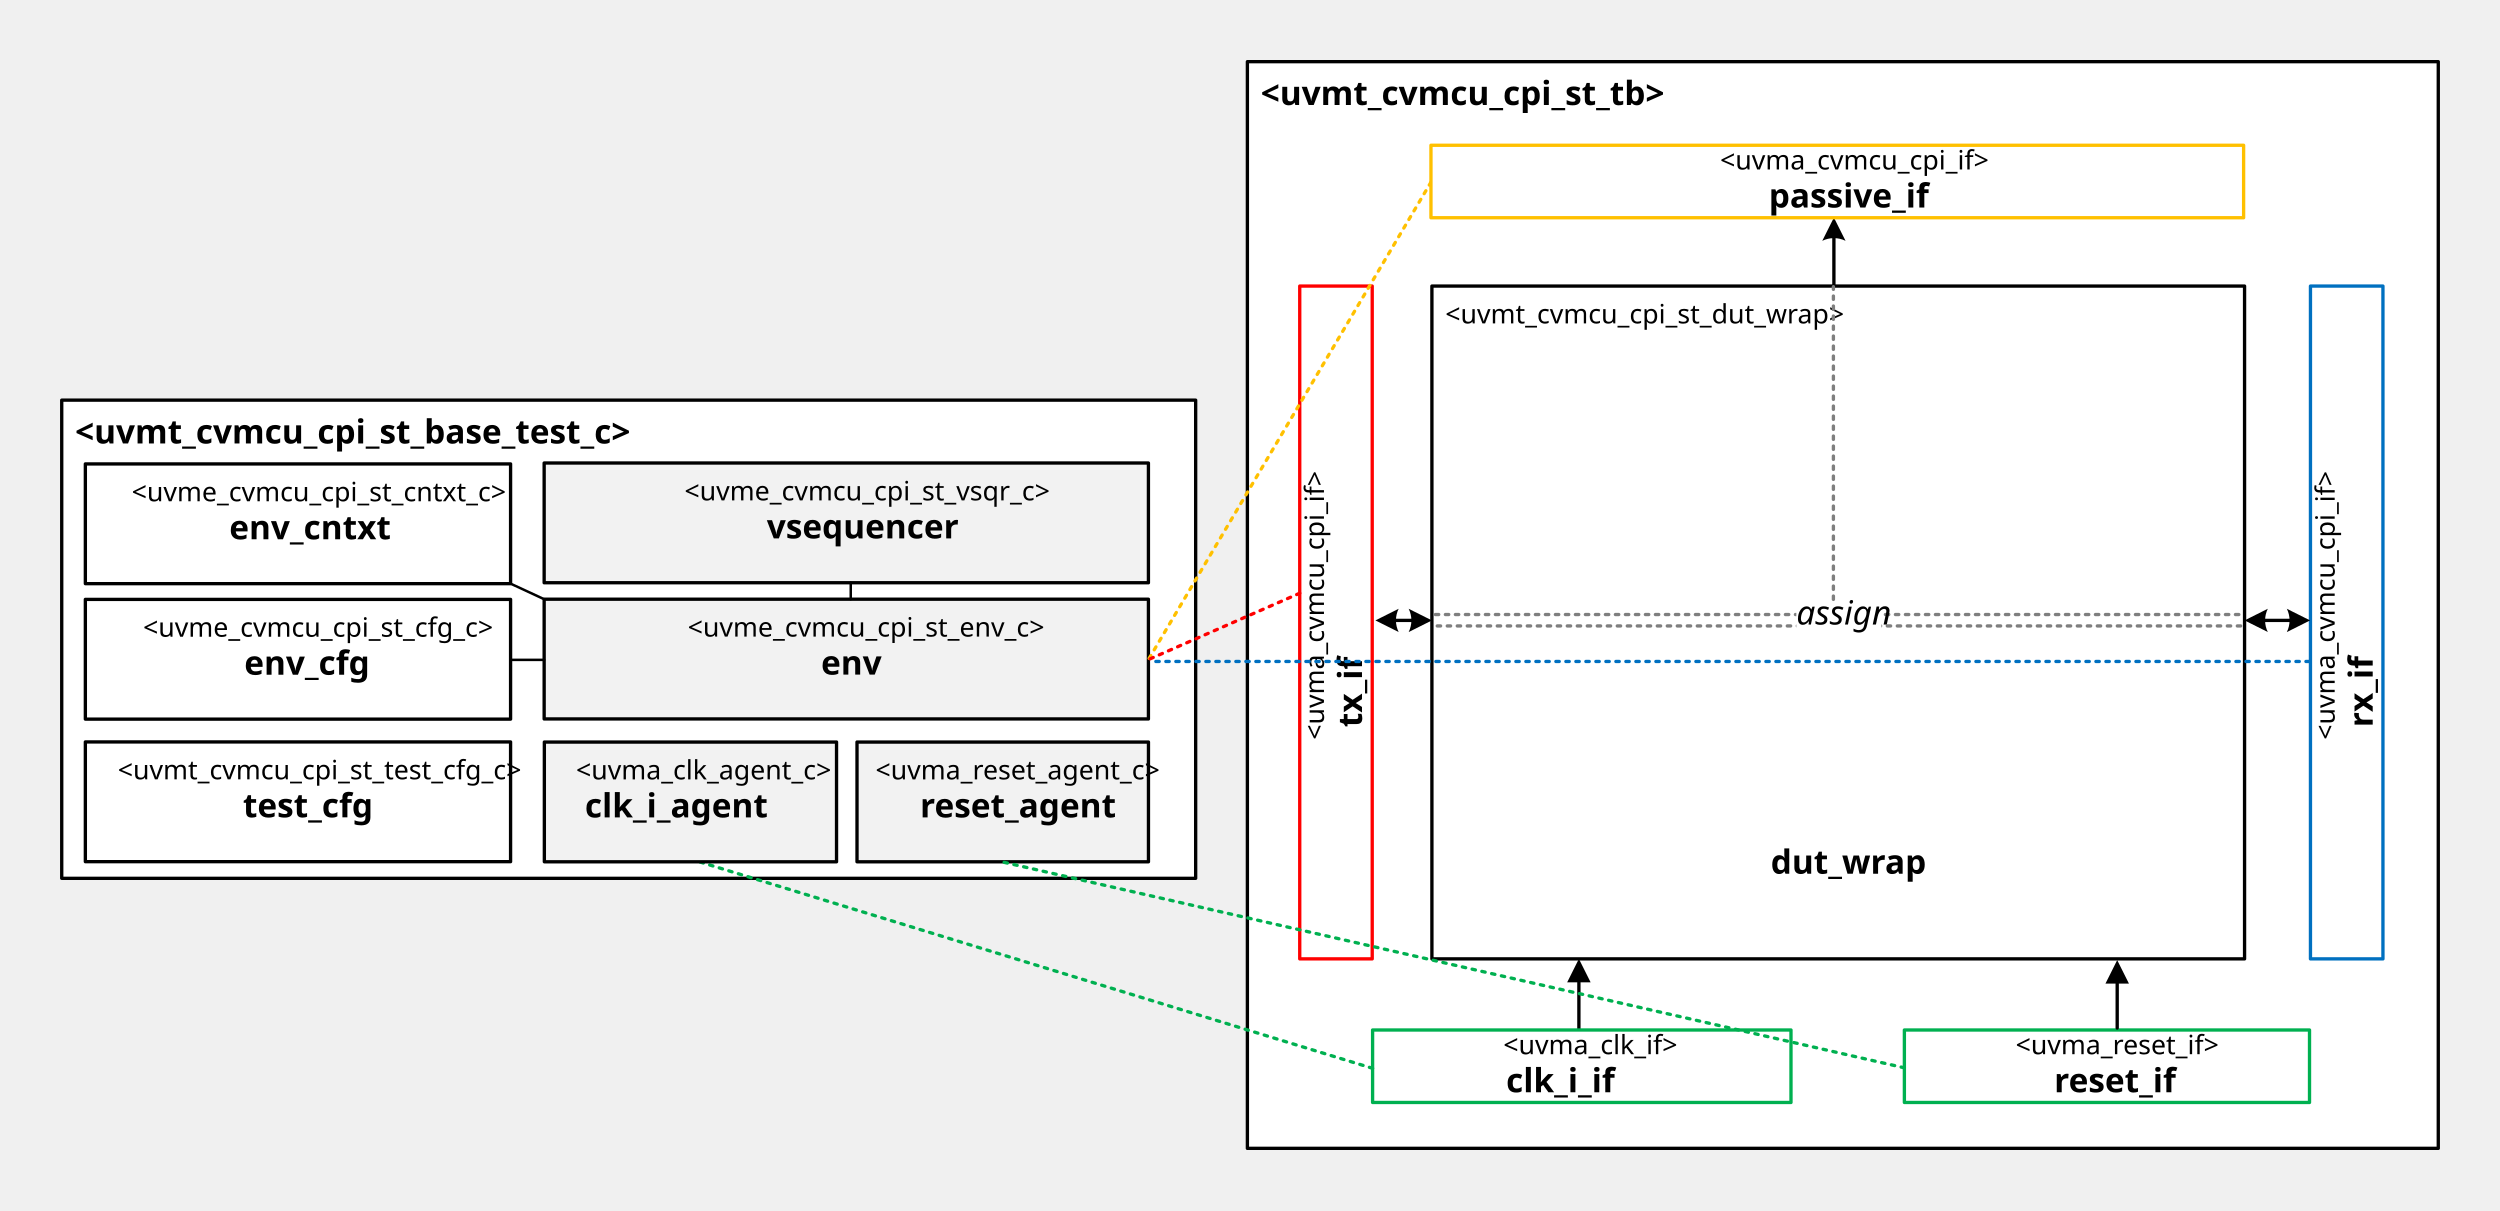
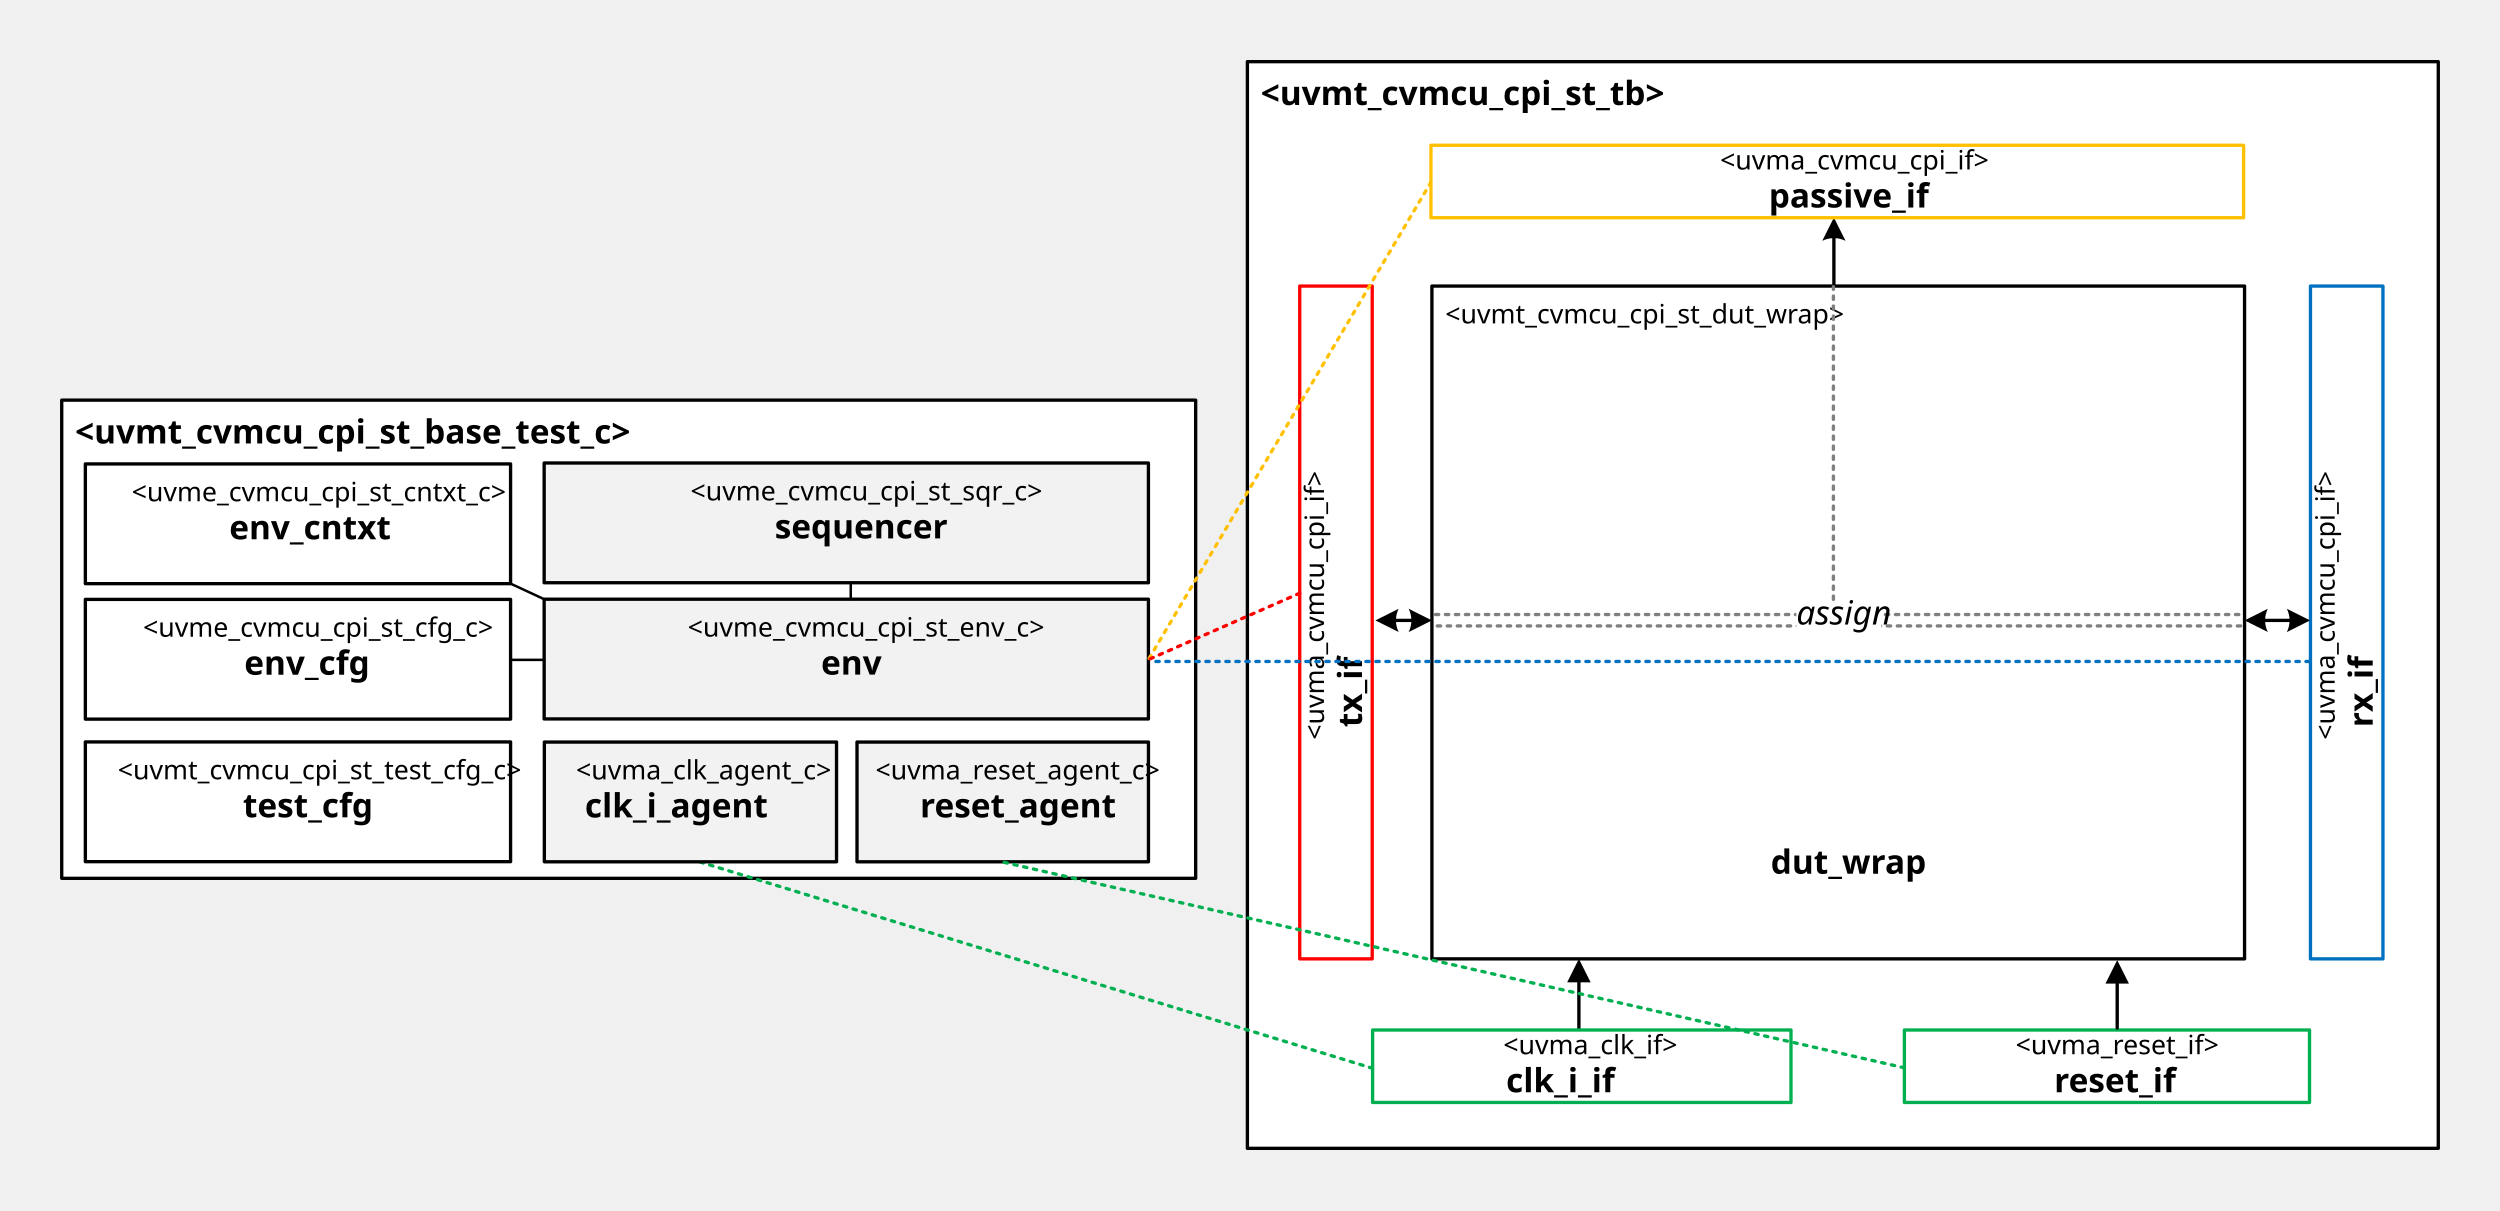
<svg xmlns="http://www.w3.org/2000/svg" xmlns:xlink="http://www.w3.org/1999/xlink" width="10.415in" height="5.041in" viewBox="0 0 749.913 362.984" xml:space="preserve" color-interpolation-filters="sRGB" class="st23">
  <style type="text/css">
	
		.st1 {fill:#ffffff;stroke:#000000;stroke-linecap:round;stroke-linejoin:round;stroke-width:1}
		.st2 {fill:#000000;font-family:Calibri;font-size:0.833em;font-weight:bold}
		.st3 {fill:none;stroke:#000000;stroke-linecap:round;stroke-linejoin:round;stroke-width:1}
		.st4 {fill:#000000;font-family:Calibri;font-size:0.667em}
		.st5 {font-size:1.25em;font-weight:bold}
		.st6 {marker-end:url(#mrkr4-13);stroke:#000000;stroke-linecap:round;stroke-linejoin:round;stroke-width:1}
		.st7 {fill:#000000;fill-opacity:1;stroke:#000000;stroke-opacity:1;stroke-width:0.284}
		.st8 {fill:#ffffff;stroke:#00b050;stroke-linecap:round;stroke-linejoin:round;stroke-width:1}
		.st9 {fill:#f2f2f2;stroke:#000000;stroke-linecap:round;stroke-linejoin:round;stroke-width:1}
		.st10 {stroke:#00b050;stroke-dasharray:1,2;stroke-linecap:round;stroke-linejoin:round;stroke-width:1}
		.st11 {marker-start:url(#mrkr5-58);stroke:#000000;stroke-linecap:round;stroke-linejoin:round;stroke-width:1}
		.st12 {stroke:#000000;stroke-linecap:round;stroke-linejoin:round;stroke-width:0.75}
		.st13 {marker-end:url(#mrkr5-75);marker-start:url(#mrkr5-58);stroke:#000000;stroke-linecap:round;stroke-linejoin:round;stroke-width:1}
		.st14 {fill:#ffffff;stroke:#0070c0;stroke-linecap:round;stroke-linejoin:round;stroke-width:1}
		.st15 {fill:#ffffff;stroke:#ff0000;stroke-linecap:round;stroke-linejoin:round;stroke-width:1}
		.st16 {stroke:#ffc000;stroke-dasharray:1,2;stroke-linecap:round;stroke-linejoin:round;stroke-width:1}
		.st17 {stroke:#ff0000;stroke-dasharray:1,2;stroke-linecap:round;stroke-linejoin:round;stroke-width:1}
		.st18 {stroke:#0070c0;stroke-dasharray:1,2;stroke-linecap:round;stroke-linejoin:round;stroke-width:1}
		.st19 {fill:#ffffff;stroke:#ffc000;stroke-linecap:round;stroke-linejoin:round;stroke-width:1}
		.st20 {stroke:#7f7f7f;stroke-dasharray:1,2;stroke-linecap:round;stroke-linejoin:round;stroke-width:1}
		.st21 {fill:#ffffff;stroke:none;stroke-linecap:butt;stroke-width:7.2}
		.st22 {fill:#000000;font-family:Calibri;font-size:0.833em;font-style:italic}
		.st23 {fill:none;fill-rule:evenodd;font-size:12px;overflow:visible;stroke-linecap:square;stroke-miterlimit:3}
	
	</style>
  <defs id="Markers">
    <g id="lend4">
      <path d="M 2 1 L 0 0 L 2 -1 L 2 1 " style="stroke:none" />
    </g>
    <marker id="mrkr4-13" class="st7" refX="-7.04" orient="auto" markerUnits="strokeWidth" overflow="visible">
      <use xlink:href="#lend4" transform="scale(-3.52,-3.52) " />
    </marker>
    <g id="lend5">
      <path d="M 2 1 L 0 0 L 1.981 -0.993 C 1.672 -0.365 1.673 0.373 1.985 1 " style="stroke:none" />
    </g>
    <marker id="mrkr5-58" class="st7" refX="5.8" orient="auto" markerUnits="strokeWidth" overflow="visible">
      <use xlink:href="#lend5" transform="scale(3.52) " />
    </marker>
    <marker id="mrkr5-75" class="st7" refX="-6.16" orient="auto" markerUnits="strokeWidth" overflow="visible">
      <use xlink:href="#lend5" transform="scale(-3.52,-3.52) " />
    </marker>
  </defs>
  <g>
    <g id="shape241-1" transform="translate(374.173,-18.5)">
      <rect x="0" y="37" width="357.24" height="325.984" class="st1" />
      <text x="4" y="50" class="st2">&lt;uvmt_cvmcu_cpi_st_tb&gt;</text>
    </g>
    <g id="shape243-4" transform="translate(429.524,-75.3425)">
      <rect x="0" y="161.157" width="243.78" height="201.827" class="st3" />
      <text x="4" y="172.36" class="st4">&lt;uvmt_cvmcu_cpi_st_dut_wrap&gt;                 <tspan x="101.65" dy="16.5em" class="st5">dut_wrap</tspan>
      </text>
    </g>
    <g id="shape244-8" transform="translate(110.638,316.921) rotate(-90)">
      <path d="M0 362.98 L22.24 362.98" class="st6" />
    </g>
    <g id="shape245-14" transform="translate(411.732,-32.2635)">
      <rect x="0" y="341.24" width="125.508" height="21.744" class="st8" />
      <text x="39.2" y="348.51" class="st4">&lt;uvma_clk_if&gt; <tspan x="40.06" dy="1.14em" class="st5">clk_i_if</tspan>
      </text>
    </g>
    <g id="shape246-18" transform="translate(571.256,-32.2635)">
      <rect x="0" y="341.24" width="121.531" height="21.744" class="st8" />
      <text x="33.36" y="348.51" class="st4">&lt;uvma_reset_if&gt; <tspan x="44.93" dy="1.14em" class="st5">reset_if</tspan>
      </text>
    </g>
    <g id="shape247-22" transform="translate(18.5,-99.5118)">
      <rect x="0" y="219.551" width="340.157" height="143.433" class="st1" />
      <text x="4" y="232.55" class="st2">&lt;uvmt_cvmcu_cpi_st_base_test_c&gt;</text>
    </g>
    <g id="shape248-25" transform="translate(163.217,-188.169)">
      <rect x="0" y="327.067" width="181.268" height="35.918" class="st9" />
-       <text x="42.08" y="338.27" class="st4">&lt;uvme_cvmcu_cpi_st_vsqr_c&gt; <tspan x="66.8" dy="1.14em" class="st5">vsequencer</tspan>
+       <text x="43.89" y="338.27" class="st4">&lt;uvme_cvmcu_cpi_st_sqr_c&gt; <tspan x="69.17" dy="1.14em" class="st5">sequencer</tspan>
      </text>
    </g>
    <g id="shape249-29" transform="translate(25.5866,-104.5)">
      <rect x="0" y="327.067" width="127.559" height="35.918" class="st3" />
      <text x="9.72" y="338.27" class="st4">&lt;uvmt_cvmcu_cpi_st_test_cfg_c&gt; <tspan x="47.27" dy="1.14em" class="st5">test_cfg</tspan>
      </text>
    </g>
    <g id="shape250-33" transform="translate(25.5866,-187.902)">
      <rect x="0" y="327.067" width="127.559" height="35.918" class="st3" />
      <text x="13.89" y="338.27" class="st4">&lt;uvme_cvmcu_cpi_st_cntxt_c&gt; <tspan x="43.18" dy="1.14em" class="st5">env_cntxt</tspan>
      </text>
    </g>
    <g id="shape251-37" transform="translate(163.217,-147.311)">
      <rect x="0" y="327.067" width="181.268" height="35.918" class="st9" />
      <text x="43.05" y="338.27" class="st4">&lt;uvme_cvmcu_cpi_st_env_c&gt; <tspan x="83.07" dy="1.14em" class="st5">env</tspan>
      </text>
    </g>
    <g id="shape252-41" transform="translate(25.5866,-147.266)">
      <rect x="0" y="327.067" width="127.559" height="35.918" class="st3" />
      <text x="17.3" y="338.27" class="st4">&lt;uvme_cvmcu_cpi_st_cfg_c&gt; <tspan x="47.68" dy="1.14em" class="st5">env_cfg</tspan>
      </text>
    </g>
    <g id="shape253-45" transform="translate(272.118,308.386) rotate(-90)">
      <path d="M0 362.98 L13.33 362.98" class="st6" />
    </g>
    <g id="shape254-50" transform="translate(305.285,667.49) rotate(-162.947)">
      <path d="M0 362.98 L211.26 362.98" class="st10" />
    </g>
    <g id="shape255-53" transform="translate(913.093,65.2716) rotate(90)">
      <path d="M5.8 362.98 L6.16 362.98 L20.54 362.98" class="st11" />
    </g>
    <g id="shape256-59" transform="translate(305.928,-154.182) rotate(24.8918)">
      <path d="M0 362.98 L11.1 362.98" class="st12" />
    </g>
    <g id="shape257-62" transform="translate(153.146,-165.031)">
      <path d="M0 362.98 L10.07 362.98" class="st12" />
    </g>
    <g id="shape258-65" transform="translate(-107.791,179.756) rotate(-90)">
      <path d="M0 362.98 L4.94 362.98" class="st12" />
    </g>
    <g id="shape259-68" transform="translate(412.577,-176.87)">
      <path d="M5.8 362.98 L6.16 362.98 L10.79 362.98" class="st13" />
    </g>
    <g id="shape260-76" transform="translate(351.831,287.645) rotate(-90)">
      <rect x="0" y="341.24" width="201.827" height="21.744" class="st14" />
      <text x="65.74" y="348.51" class="st4">&lt;uvma_cvmcu_cpi_if&gt; <tspan x="69.5" dy="1.14em" class="st5">rx_if</tspan>
      </text>
    </g>
    <g id="shape261-80" transform="translate(673.303,-176.87)">
      <path d="M5.8 362.98 L6.16 362.98 L13.5 362.98" class="st13" />
    </g>
    <g id="shape262-87" transform="translate(163.276,-104.472)">
      <rect x="0" y="327.067" width="87.65" height="35.918" class="st9" />
      <text x="9.49" y="338.27" class="st4">&lt;uvma_clk_agent_c&gt; <tspan x="12.17" dy="1.14em" class="st5">clk_i_agent</tspan>
      </text>
    </g>
    <g id="shape263-91" transform="translate(257.067,-104.472)">
      <rect x="0" y="327.067" width="87.429" height="35.918" class="st9" />
      <text x="5.53" y="338.27" class="st4">&lt;uvma_reset_agent_c&gt; <tspan x="18.91" dy="1.14em" class="st5">reset_agent</tspan>
      </text>
    </g>
    <g id="shape264-95" transform="translate(48.636,287.642) rotate(-90)">
      <rect x="0" y="341.24" width="201.827" height="21.744" class="st15" />
      <text x="65.74" y="348.51" class="st4">&lt;uvma_cvmcu_cpi_if&gt; <tspan x="69.5" dy="1.14em" class="st5">tx_if</tspan>
      </text>
    </g>
    <g id="shape265-99" transform="translate(741.621,239.509) rotate(120.617)">
      <path d="M0 362.98 L166.42 362.98" class="st16" />
    </g>
    <g id="shape266-102" transform="translate(535.678,510.363) rotate(156.317)">
      <path d="M0 362.98 L49.57 362.98" class="st17" />
    </g>
    <g id="shape267-105" transform="translate(692.717,561.409) rotate(180)">
      <path d="M0 362.98 L347.67 362.98" class="st18" />
    </g>
    <g id="shape268-108" transform="translate(429.24,-297.663)">
      <rect x="0" y="341.24" width="243.78" height="21.744" class="st19" />
      <text x="86.72" y="348.51" class="st4">&lt;uvma_cvmcu_cpi_if&gt; <tspan x="101.34" dy="1.14em" class="st5">passive_if</tspan>
      </text>
    </g>
    <g id="shape271-112" transform="translate(490.486,674.199) rotate(-167.143)">
      <path d="M0 362.98 L277.75 362.98" class="st10" />
    </g>
    <g id="shape275-115" transform="translate(672.132,550.749) rotate(180)">
      <path d="M0 362.98 L241.31 362.98" class="st20" />
    </g>
    <g id="shape276-118" transform="translate(430.571,-178.633)">
      <path d="M0 362.98 L242.05 362.98" class="st20" />
      <rect x="108.275" y="356.984" width="25.503" height="12" class="st21" />
      <text x="108.28" y="365.98" class="st22">assign</text>
    </g>
    <g id="shape277-123" transform="translate(186.983,179.804) rotate(-90)">
      <path d="M0 362.98 L93.8 362.98" class="st20" />
    </g>
  </g>
</svg>
